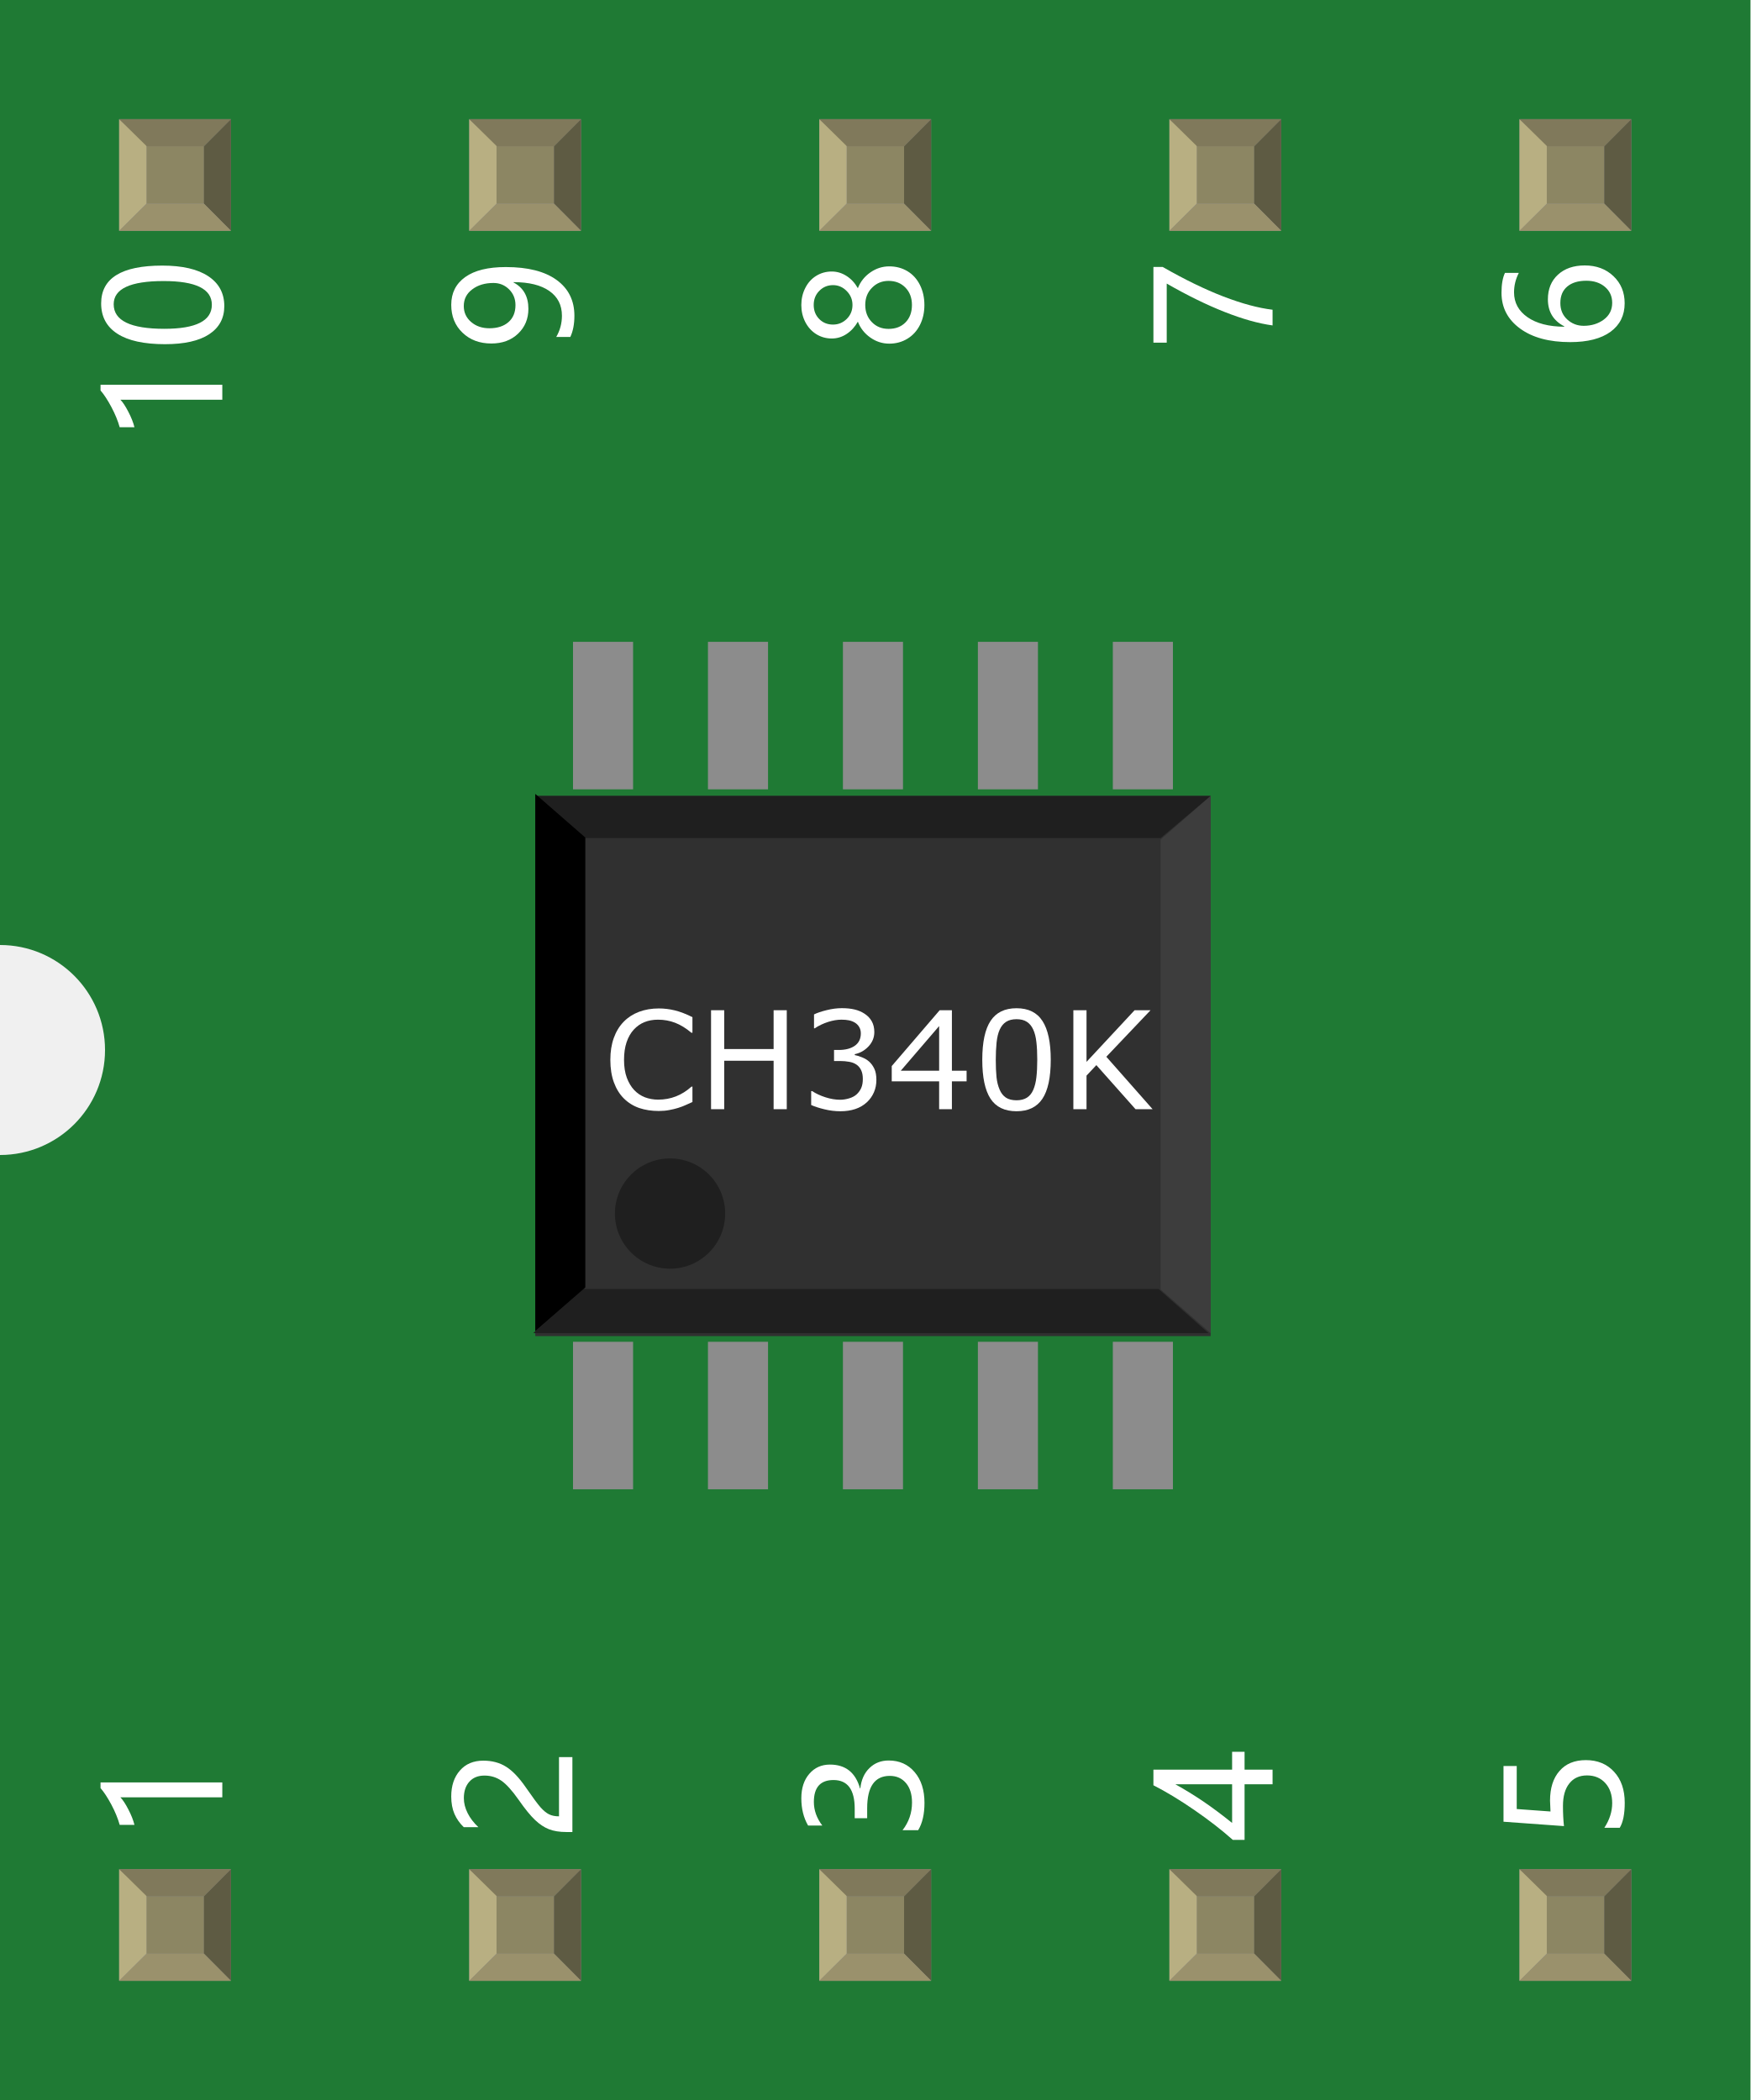
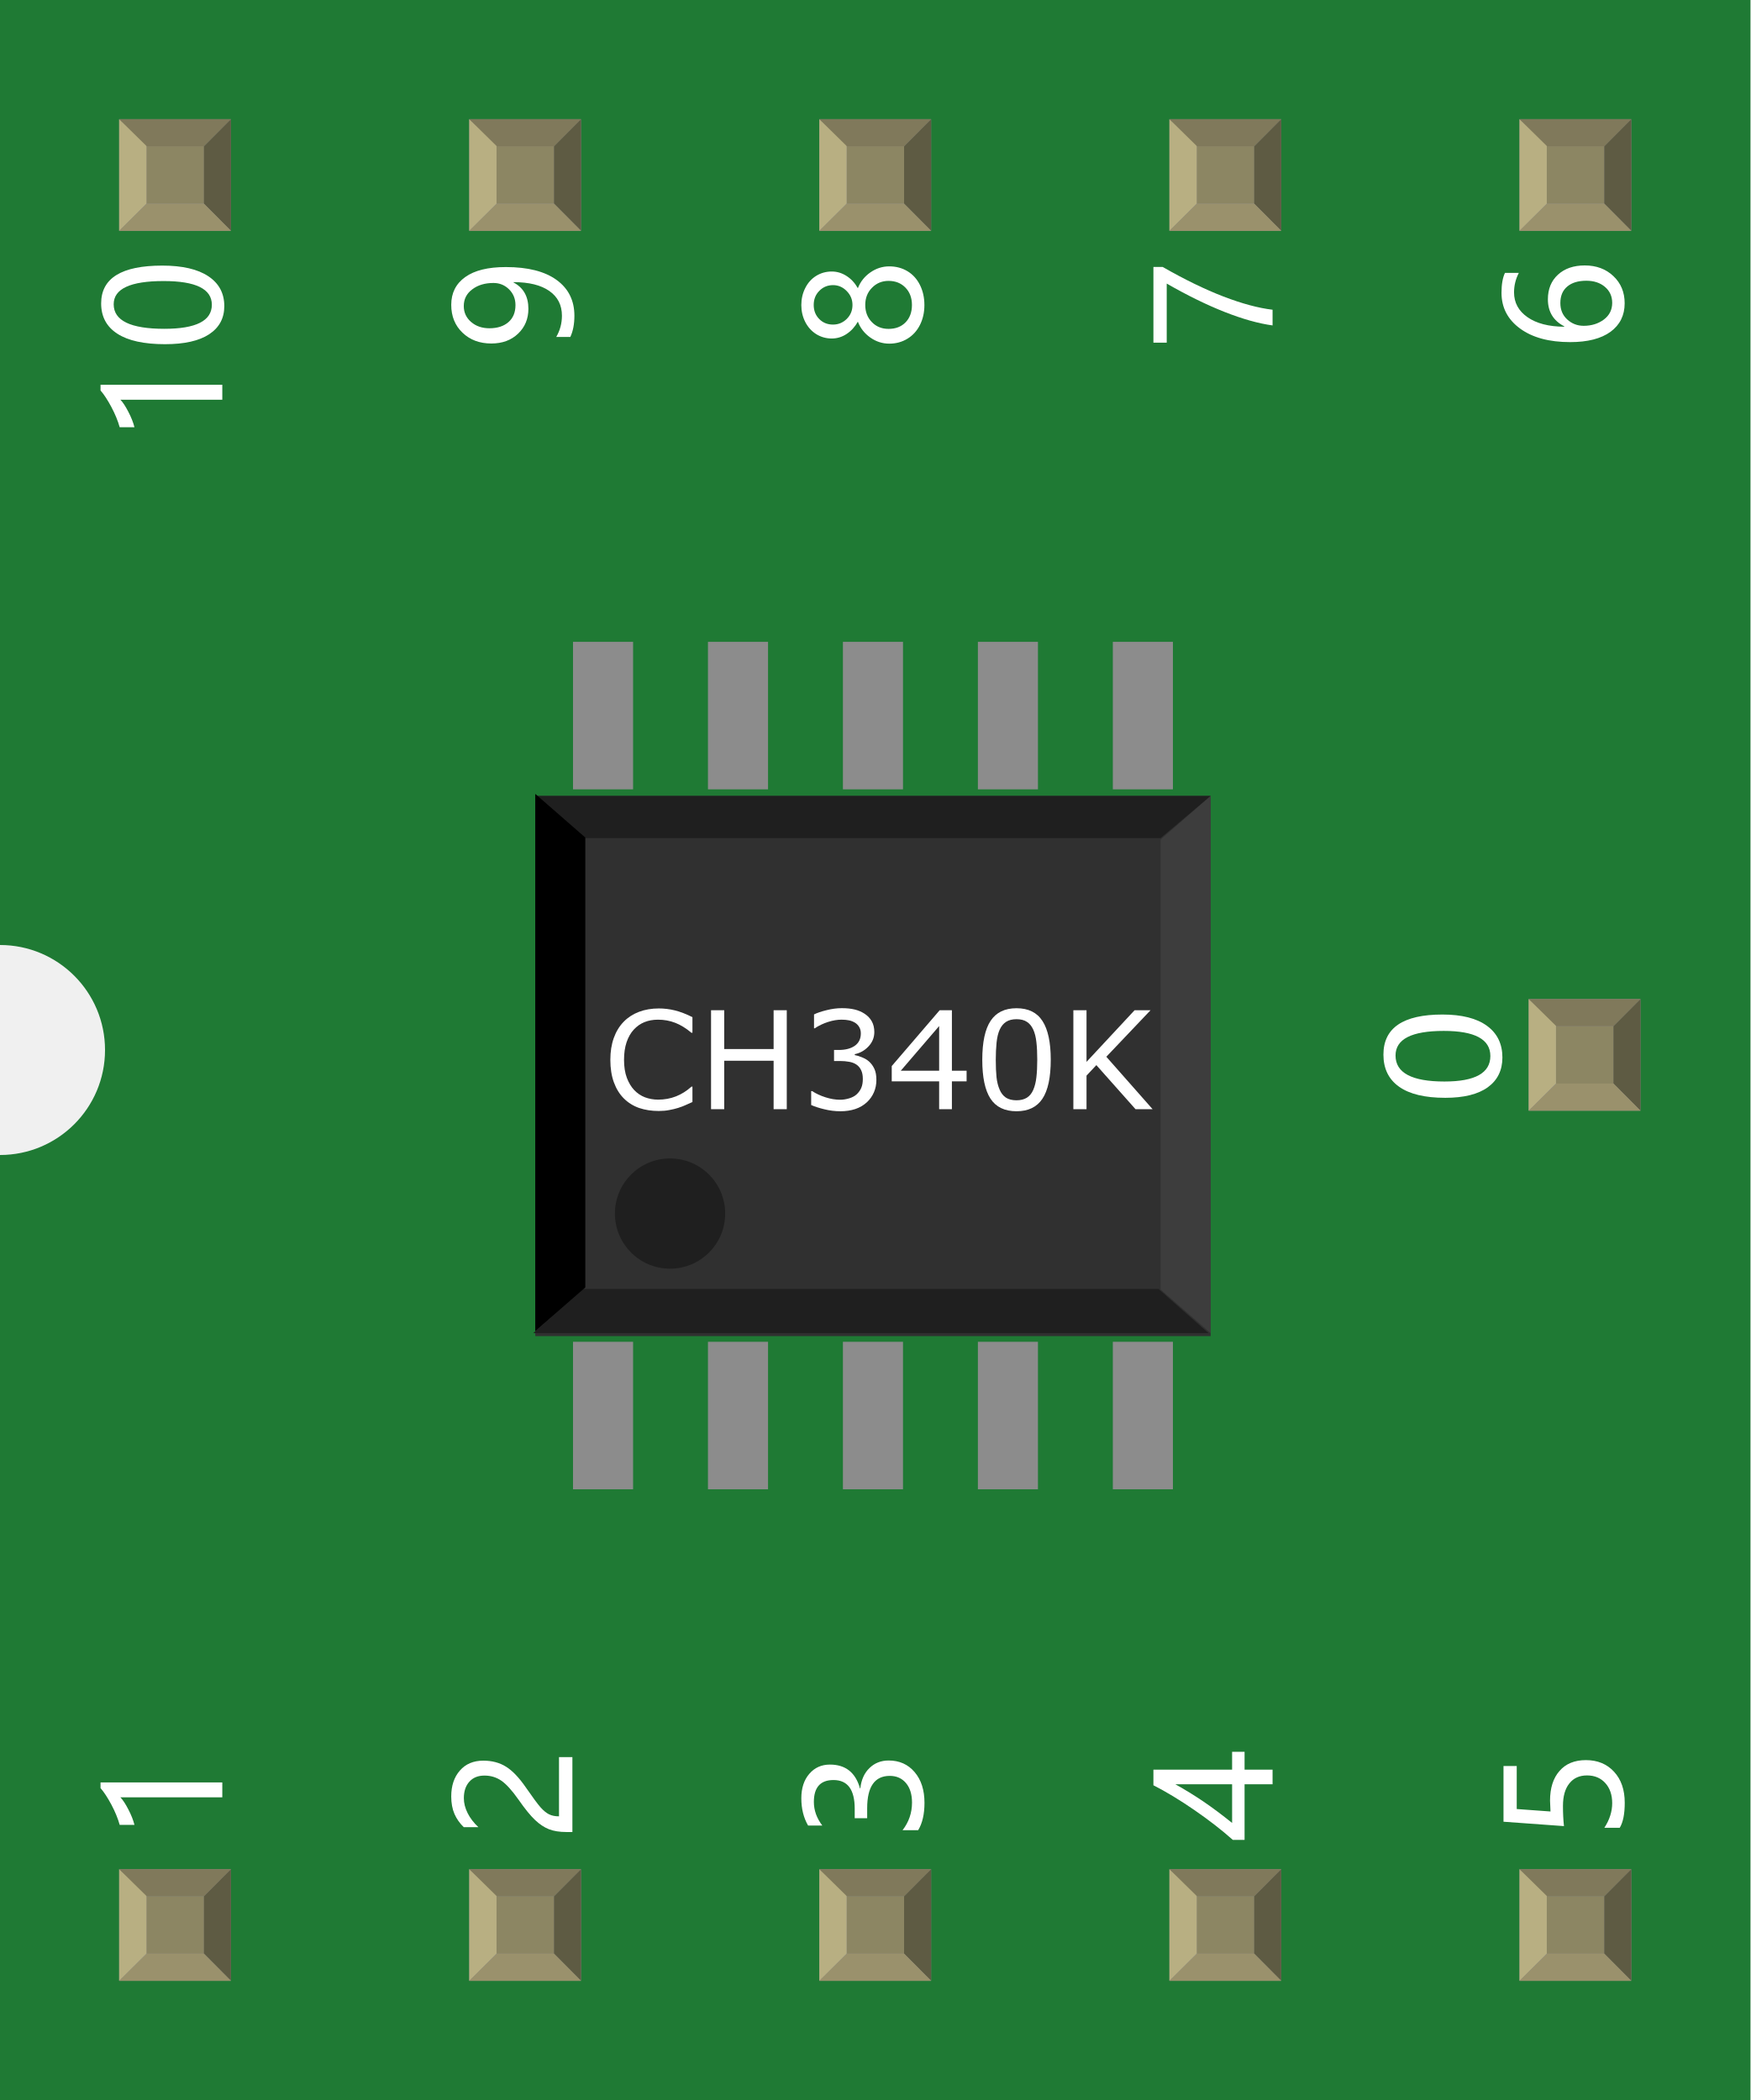
<svg xmlns="http://www.w3.org/2000/svg" gorn="0" height="0.6in" id="svg301" version="1.2" viewBox="0 0 500 600" width="0.5in" x="0in" y="0in">
  <defs id="defs305" />
  <g gorn="0.3" id="breadboard">
    <g gorn="0.3.0" id="icon">
      <path d="M0,0L0,270A30,30 0 0 1 0,330L0,600L500,600L500,0L0,0z" fill="#1F7A34" gorn="0.3.0.0" id="path6" stroke="none" stroke-width="0" />
      <g transform="matrix(2.858315,0,0,2.407993,52.78572,62.32004)" id="g30">
        <g gorn="0.3.0.1.0" id="g46">
          <g transform="translate(1.278557)" id="g27">
            <g gorn="0.3.0.1.0.0.0" id="g44">
              <g transform="matrix(0.5,0,0,0.5,33.7461,50.2756)" id="g24">
                <g gorn="0.3.0.1.0.0.0.0.0" id="g42">
                  <g gorn="0.3.0.1.0.0.0.0.0.0" id="g40">
                    <rect connectorname="8" fill="#8c8c8c" gorn="0.3.0.1.0.0.0.0.0.0.0" height="35" id="rect8" stroke="none" stroke-linecap="round" stroke-width="0" width="12.008" x="61.488" y="0" />
                    <rect connectorname="7" fill="#8c8c8c" gorn="0.3.0.1.0.0.0.0.0.0.1" height="35" id="rect10" stroke="none" stroke-linecap="round" stroke-width="0" width="12.008" x="88.462" y="0" />
                    <rect connectorname="6" fill="#8c8c8c" gorn="0.3.0.1.0.0.0.0.0.0.2" height="35" id="rect12" stroke="none" stroke-linecap="round" stroke-width="0" width="12.008" x="115.435" y="0" />
                    <rect connectorname="9" fill="#8c8c8c" gorn="0.3.0.1.0.0.0.0.0.0.3" height="35" id="rect14" stroke="none" stroke-linecap="round" stroke-width="0" width="12.008" x="34.514" y="0" />
                    <rect connectorname="10" fill="#8c8c8c" gorn="0.3.0.1.0.0.0.0.0.0.4" height="35" id="rect16" stroke="none" stroke-linecap="round" stroke-width="0" width="12.008" x="7.541" y="0" />
                    <rect connectorname="3" fill="#8c8c8c" gorn="0.3.0.1.0.0.0.0.0.0.5" height="35" id="rect18" stroke="none" stroke-linecap="round" stroke-width="0" width="12.008" x="61.488" y="166.102" />
                    <rect connectorname="4" fill="#8c8c8c" gorn="0.3.0.1.0.0.0.0.0.0.6" height="35" id="rect20" stroke="none" stroke-linecap="round" stroke-width="0" width="12.008" x="88.462" y="166.102" />
                    <rect connectorname="5" fill="#8c8c8c" gorn="0.3.0.1.0.0.0.0.0.0.7" height="35" id="rect22" stroke="none" stroke-linecap="round" stroke-width="0" width="12.008" x="115.435" y="166.102" />
                    <rect connectorname="2" fill="#8c8c8c" gorn="0.3.0.1.0.0.0.0.0.0.8" height="35" id="rect24" stroke="none" stroke-linecap="round" stroke-width="0" width="12.008" x="34.514" y="166.102" />
                    <rect connectorname="1" fill="#8c8c8c" gorn="0.3.0.1.0.0.0.0.0.0.9" height="35" id="rect26" stroke="none" stroke-linecap="round" stroke-width="0" width="12.008" x="7.541" y="166.102" />
                    <rect fill="#303030" gorn="0.3.0.1.0.0.0.0.0.0.10" height="128.182" id="rect28" stroke="none" stroke-width="0" width="134.984" x="0" y="36.57" />
                    <polygon fill="#1f1f1f" gorn="0.3.0.1.0.0.0.0.0.0.11" id="polygon30" points="124.984,48.996 10,48.996 0,38.996 134.984,38.996 " transform="translate(0,-2.426195)" />
                    <polygon fill="#1f1f1f" gorn="0.3.0.1.0.0.0.0.0.0.12" id="polygon32" points="0,162.106 134.984,162.106 124.984,152.106 10,152.106 " transform="matrix(1,0,0,1.048524,-0.4087905,-5.925058)" />
                    <polygon fill="#000000" gorn="0.3.0.1.0.0.0.0.0.0.13" id="polygon34" points="10,152.106 10,48.996 0,38.996 0,162.106 " transform="matrix(1,0,0,1.035474,0,-4.294765)" />
                    <polygon fill="#3d3d3d" gorn="0.3.0.1.0.0.0.0.0.0.14" id="polygon36" points="124.984,152.106 124.984,48.996 134.984,38.996 134.984,162.106 " transform="matrix(1,0,0,1.035473,0,-3.809526)" />
                    <ellipse cx="26.937" cy="135.671" fill="#1f1f1f" gorn="0.3.0.1.0.0.0.0.0.0.15" id="circle38" stroke="none" stroke-width="0" rx="11.019" ry="13.08" />
                  </g>
                </g>
              </g>
            </g>
          </g>
        </g>
      </g>
      <g aria-label="CH340K" id="label-3" style="font-size:38.889px;font-family:OCRA;fill:#ffffff;stroke-width:0">
        <path d="m 197.791,314.86 q -1.044,0.456 -1.899,0.854 -0.836,0.399 -2.203,0.836 -1.158,0.361 -2.526,0.608 -1.348,0.266 -2.981,0.266 -3.076,0 -5.602,-0.854 -2.507,-0.873 -4.367,-2.715 -1.823,-1.804 -2.848,-4.576 -1.025,-2.791 -1.025,-6.475 0,-3.494 0.987,-6.247 0.987,-2.753 2.848,-4.652 1.804,-1.842 4.348,-2.81 2.563,-0.968 5.678,-0.968 2.279,0 4.538,0.551 2.279,0.551 5.051,1.937 v 4.462 h -0.285 q -2.336,-1.956 -4.633,-2.848 -2.298,-0.892 -4.918,-0.892 -2.146,0 -3.874,0.703 -1.709,0.684 -3.057,2.146 -1.31,1.424 -2.051,3.608 -0.722,2.165 -0.722,5.013 0,2.981 0.798,5.127 0.817,2.146 2.089,3.494 1.329,1.405 3.095,2.089 1.785,0.665 3.76,0.665 2.715,0 5.089,-0.93 2.374,-0.93 4.443,-2.791 h 0.266 z" id="path4747" />
        <path d="m 224.736,316.911 h -3.76 v -13.843 h -14.109 v 13.843 h -3.76 v -28.274 h 3.76 v 11.089 h 14.109 v -11.089 h 3.76 z" id="path4749" />
        <path d="m 248.244,303.296 q 0.911,0.817 1.5,2.051 0.589,1.234 0.589,3.19 0,1.937 -0.703,3.551 -0.703,1.614 -1.975,2.81 -1.424,1.329 -3.361,1.975 -1.918,0.627 -4.215,0.627 -2.355,0 -4.633,-0.57 -2.279,-0.551 -3.741,-1.215 v -3.969 h 0.285 q 1.614,1.063 3.798,1.766 2.184,0.703 4.215,0.703 1.196,0 2.544,-0.399 1.348,-0.399 2.184,-1.177 0.873,-0.836 1.291,-1.842 0.437,-1.006 0.437,-2.544 0,-1.519 -0.494,-2.507 -0.475,-1.006 -1.329,-1.576 -0.854,-0.589 -2.07,-0.798 -1.215,-0.228 -2.62,-0.228 h -1.709 v -3.152 h 1.329 q 2.886,0 4.595,-1.196 1.728,-1.215 1.728,-3.532 0,-1.025 -0.437,-1.785 -0.437,-0.779 -1.215,-1.272 -0.817,-0.494 -1.747,-0.684 -0.93,-0.19 -2.108,-0.19 -1.804,0 -3.836,0.646 -2.032,0.646 -3.836,1.823 h -0.19 v -3.969 q 1.348,-0.665 3.589,-1.215 2.26,-0.57 4.367,-0.57 2.07,0 3.646,0.38 1.576,0.38 2.848,1.215 1.367,0.911 2.07,2.203 0.703,1.291 0.703,3.019 0,2.355 -1.671,4.121 -1.652,1.747 -3.912,2.203 v 0.266 q 0.911,0.152 2.089,0.646 1.177,0.475 1.994,1.196 z" id="path4751" />
        <path d="m 276.101,308.954 h -4.197 v 7.956 h -3.646 v -7.956 h -13.539 v -4.367 l 13.691,-15.951 h 3.494 v 17.28 h 4.197 z m -7.842,-3.038 v -12.76 l -10.956,12.76 z" id="path4753" />
        <path d="m 300.14,302.764 q 0,7.614 -2.393,11.184 -2.374,3.551 -7.387,3.551 -5.089,0 -7.444,-3.608 -2.336,-3.608 -2.336,-11.089 0,-7.539 2.374,-11.127 2.374,-3.608 7.406,-3.608 5.089,0 7.425,3.665 2.355,3.646 2.355,11.032 z m -4.994,8.621 q 0.665,-1.538 0.892,-3.608 0.247,-2.089 0.247,-5.013 0,-2.886 -0.247,-5.013 -0.228,-2.127 -0.911,-3.608 -0.665,-1.462 -1.823,-2.203 -1.139,-0.741 -2.943,-0.741 -1.785,0 -2.962,0.741 -1.158,0.741 -1.842,2.241 -0.646,1.405 -0.892,3.665 -0.228,2.26 -0.228,4.956 0,2.962 0.209,4.956 0.209,1.994 0.892,3.57 0.627,1.481 1.766,2.26 1.158,0.779 3.057,0.779 1.785,0 2.962,-0.741 1.177,-0.741 1.823,-2.241 z" id="path4755" />
        <path d="m 329.231,316.911 h -4.88 l -11.184,-12.59 -2.81,3 v 9.589 h -3.76 v -28.274 h 3.76 v 14.754 l 13.729,-14.754 h 4.557 l -12.627,13.292 z" id="path4757" />
      </g>
      <g transform="translate(63.5,526.05)" id="g41">
        <g gorn="0.3.0.3.0" id="g57">
          <g gorn="0.3.0.3.0.0" id="g55">
            <g transform="rotate(-90)" id="g36">
              <g gorn="0.3.0.3.0.0.0.0" id="g53">
                <g gorn="0.3.0.3.0.0.0.0.0" id="g51">
                  <g aria-label="1" id="text49" style="font-size:45px;font-family:OCRA;fill:#ffffff;stroke-width:0">
                    <path d="m 12.524,0 v -29.114 q -1.011,1.011 -3.428,2.263 -2.395,1.252 -4.438,1.758 v -4.219 q 2.703,-0.747 5.779,-2.373 3.076,-1.648 4.724,-3.098 h 1.626 V 0 Z" id="path4732" />
                  </g>
                </g>
              </g>
            </g>
          </g>
        </g>
      </g>
      <g transform="translate(63.5,73.95)" id="g52">
        <g gorn="0.3.0.4.0" id="g67">
          <g gorn="0.3.0.4.0.0" id="g65">
            <g transform="rotate(-90)" id="g47">
              <g gorn="0.3.0.4.0.0.0.0" id="g63">
                <g gorn="0.3.0.4.0.0.0.0.0" id="g61">
                  <g aria-label="10" id="text59" style="font-size:45px;font-family:OCRA;text-anchor:end;fill:#ffffff;stroke-width:0">
                    <path d="m -40.254,0 v -29.114 q -1.011,1.011 -3.428,2.263 -2.395,1.252 -4.438,1.758 v -4.219 q 2.703,-0.747 5.779,-2.373 3.076,-1.648 4.724,-3.098 h 1.626 V 0 Z" id="path4715" />
                    <path d="m -24.39,-16.348 q 0,-9.009 2.988,-13.623 2.988,-4.636 8.657,-4.636 10.811,0 10.811,17.446 0,8.613 -3.054,13.184 -3.032,4.548 -8.525,4.548 -5.186,0 -8.042,-4.329 -2.834,-4.329 -2.834,-12.59 z m 4.395,-0.198 q 0,13.557 6.877,13.557 6.768,0 6.768,-13.777 0,-14.26 -6.636,-14.26 -7.009,0 -7.009,14.48 z" id="path4717" />
                  </g>
                </g>
              </g>
            </g>
          </g>
        </g>
      </g>
      <g transform="translate(163.5,526.05)" id="g62">
        <g gorn="0.3.0.5.0" id="g77">
          <g gorn="0.3.0.5.0.0" id="g75">
            <g transform="rotate(-90)" id="g58">
              <g gorn="0.3.0.5.0.0.0.0" id="g73">
                <g gorn="0.3.0.5.0.0.0.0.0" id="g71">
                  <g aria-label="2" id="text69" style="font-size:45px;font-family:OCRA;fill:#ffffff;stroke-width:0">
                    <path d="m 18.743,-25.115 q 0,-2.747 -1.736,-4.307 -1.736,-1.582 -4.724,-1.582 -2.109,0 -4.263,1.077 -2.153,1.077 -4.021,3.076 v -4.175 q 1.67,-1.736 3.779,-2.659 2.131,-0.923 4.988,-0.923 4.614,0 7.427,2.483 2.812,2.461 2.812,6.68 0,3.757 -1.736,6.504 -1.714,2.747 -5.889,5.625 -4.263,2.944 -5.713,4.219 -1.428,1.274 -2,2.439 -0.571,1.165 -0.571,2.834 H 24.016 V 0 H 2.615 v -1.692 q 0,-2.944 0.791,-4.988 0.813,-2.065 2.659,-3.999 1.846,-1.956 5.757,-4.68 3.999,-2.812 5.449,-4.922 1.472,-2.131 1.472,-4.834 z" id="path4735" />
                  </g>
                </g>
              </g>
            </g>
          </g>
        </g>
      </g>
      <g transform="translate(163.5,73.95)" id="g72">
        <g gorn="0.3.0.6.0" id="g87">
          <g gorn="0.3.0.6.0.0" id="g85">
            <g transform="rotate(-90)" id="g68">
              <g gorn="0.3.0.6.0.0.0.0" id="g83">
                <g gorn="0.3.0.6.0.0.0.0.0" id="g81">
                  <g aria-label="9" id="text79" style="font-size:45px;font-family:OCRA;text-anchor:end;fill:#ffffff;stroke-width:0">
                    <path d="m -22.324,-4.614 q 2.812,1.626 6.064,1.626 4.57,0 7.075,-3.604 2.527,-3.604 2.527,-10.239 -0.044,0.044 -0.088,0 -2.241,4.263 -7.537,4.263 -4.285,0 -7.097,-2.944 -2.812,-2.944 -2.812,-7.646 0,-5.01 3.076,-8.218 3.076,-3.23 7.976,-3.23 5.076,0 7.932,3.999 2.856,3.977 2.856,11.602 0,9.426 -3.691,14.502 -3.691,5.076 -10.217,5.076 -3.582,0 -6.064,-1.165 z m 2.483,-19.094 q 0,3.428 1.758,5.449 1.758,2 4.856,2 2.681,0 4.504,-1.824 1.824,-1.846 1.824,-4.46 0,-3.669 -1.824,-6.064 -1.802,-2.417 -4.768,-2.417 -2.747,0 -4.548,2.087 -1.802,2.087 -1.802,5.229 z" id="path4720" />
                  </g>
                </g>
              </g>
            </g>
          </g>
        </g>
      </g>
      <g transform="translate(263.5,526.05)" id="g82">
        <g gorn="0.3.0.7.0" id="g97">
          <g gorn="0.3.0.7.0.0" id="g95">
            <g transform="rotate(-90)" id="g78">
              <g gorn="0.3.0.7.0.0.0.0" id="g93">
                <g gorn="0.3.0.7.0.0.0.0.0" id="g91">
                  <g aria-label="3" id="text89" style="font-size:45px;font-family:OCRA;fill:#ffffff;stroke-width:0">
                    <path d="m 3.142,-5.691 q 3.494,2.703 7.888,2.703 3.516,0 5.559,-1.714 2.065,-1.736 2.065,-4.636 0,-6.46 -9.25,-6.46 H 6.57 v -3.56 h 2.703 q 8.196,0 8.196,-6.064 0,-5.603 -6.262,-5.603 -3.582,0 -6.746,2.417 v -4.065 q 3.34,-1.934 7.8,-1.934 4.351,0 6.987,2.285 2.637,2.263 2.637,5.889 0,6.68 -6.812,8.591 v 0.088 q 3.691,0.396 5.823,2.615 2.153,2.197 2.153,5.493 0,4.592 -3.318,7.405 -3.296,2.812 -8.789,2.812 -4.834,0 -7.8,-1.802 z" id="path4738" />
                  </g>
                </g>
              </g>
            </g>
          </g>
        </g>
      </g>
      <g transform="translate(263.5,73.95)" id="g92">
        <g gorn="0.3.0.8.0" id="g107">
          <g gorn="0.3.0.8.0.0" id="g105">
            <g transform="rotate(-90)" id="g88">
              <g gorn="0.3.0.8.0.0.0.0" id="g103">
                <g gorn="0.3.0.8.0.0.0.0.0" id="g101">
                  <g aria-label="8" id="text99" style="font-size:45px;font-family:OCRA;text-anchor:end;fill:#ffffff;stroke-width:0">
                    <path d="m -24.236,-9.492 q 0,-2.944 1.758,-5.427 1.758,-2.483 4.526,-3.538 -2.219,-1.252 -3.516,-3.208 -1.296,-1.956 -1.296,-4.241 0,-2.417 1.23,-4.417 1.252,-2 3.45,-3.142 2.219,-1.143 4.878,-1.143 2.681,0 4.9,1.143 2.219,1.121 3.45,3.12 1.23,2 1.23,4.438 0,2.241 -1.274,4.219 -1.252,1.956 -3.494,3.23 2.769,1.077 4.504,3.56 1.736,2.483 1.736,5.405 0,2.9 -1.384,5.208 -1.384,2.285 -3.933,3.56 -2.549,1.274 -5.735,1.274 -3.164,0 -5.691,-1.274 -2.527,-1.274 -3.933,-3.582 -1.406,-2.307 -1.406,-5.186 z m 4.219,-0.198 q 0,3.032 1.868,4.856 1.868,1.824 4.966,1.824 3.032,0 4.944,-1.846 1.934,-1.868 1.934,-4.834 0,-2.812 -1.956,-4.724 -1.934,-1.934 -4.922,-1.934 -2.966,0 -4.9,1.89 -1.934,1.868 -1.934,4.768 z m 1.23,-15.864 q 0,2.285 1.626,3.933 1.626,1.626 3.977,1.626 2.307,0 3.977,-1.648 1.692,-1.648 1.692,-3.911 0,-2.307 -1.626,-3.911 -1.604,-1.604 -4.043,-1.604 -2.417,0 -4.021,1.582 -1.582,1.56 -1.582,3.933 z" id="path4723" />
                  </g>
                </g>
              </g>
            </g>
          </g>
        </g>
      </g>
      <g transform="translate(363.5,526.05)" id="g102">
        <g gorn="0.3.0.9.0" id="g117">
          <g gorn="0.3.0.9.0.0" id="g115">
            <g transform="rotate(-90)" id="g98">
              <g gorn="0.3.0.9.0.0.0.0" id="g113">
                <g gorn="0.3.0.9.0.0.0.0.0" id="g111">
                  <g aria-label="4" id="text109" style="font-size:45px;font-family:OCRA;fill:#ffffff;stroke-width:0">
                    <path d="m 20.435,-34.036 v 22.478 h 5.098 v 3.56 H 20.435 V 0 H 16.26 V -7.998 H 0.374 V -11.36 Q 4.614,-16.128 8.899,-22.346 13.184,-28.564 15.974,-34.036 Z M 5.208,-11.558 H 16.26 v -16.216 q -2.285,4.109 -4.9,7.976 -2.615,3.845 -6.152,8.24 z" id="path4741" />
                  </g>
                </g>
              </g>
            </g>
          </g>
        </g>
      </g>
      <g transform="translate(363.5,73.95)" id="g112">
        <g gorn="0.3.0.10.0" id="g127">
          <g gorn="0.3.0.10.0.0" id="g125">
            <g transform="rotate(-90)" id="g108">
              <g gorn="0.3.0.10.0.0.0.0" id="g123">
                <g gorn="0.3.0.10.0.0.0.0.0" id="g121">
                  <g aria-label="7" id="text119" style="font-size:45px;font-family:OCRA;text-anchor:end;fill:#ffffff;stroke-width:0">
                    <path d="m -2.329,-31.377 q -5.361,9.36 -8.438,17.336 Q -13.821,-6.086 -14.546,0 h -4.482 q 0.813,-5.999 3.845,-13.689 3.032,-7.69 8.108,-16.545 H -23.95 v -3.801 h 21.621 z" id="path4726" />
                  </g>
                </g>
              </g>
            </g>
          </g>
        </g>
      </g>
      <g transform="translate(463.5,526.05)" id="g122">
        <g gorn="0.3.0.11.0" id="g137">
          <g gorn="0.3.0.11.0.0" id="g135">
            <g transform="rotate(-90)" id="g118">
              <g gorn="0.3.0.11.0.0.0.0" id="g133">
                <g gorn="0.3.0.11.0.0.0.0.0" id="g131">
                  <g aria-label="5" id="text129" style="font-size:45px;font-family:OCRA;fill:#ffffff;stroke-width:0">
                    <path d="m 23.159,-10.503 q 0,4.988 -3.318,8.042 -3.296,3.054 -8.877,3.054 -4.79,0 -7.141,-1.428 V -5.229 q 3.45,2.241 7.031,2.241 3.56,0 5.735,-1.956 2.197,-1.978 2.197,-5.229 0,-3.252 -2.285,-5.054 -2.263,-1.824 -6.416,-1.824 -3.208,0 -5.779,0.286 L 5.559,-34.036 h 15.908 v 3.779 H 9.185 l -0.703,9.646 3.098,-0.132 q 5.405,0 8.481,2.703 3.098,2.681 3.098,7.537 z" id="path4744" />
                  </g>
                </g>
              </g>
            </g>
          </g>
        </g>
      </g>
      <g transform="translate(463.5,73.95)" id="g132">
        <g gorn="0.3.0.12.0" id="g147">
          <g gorn="0.3.0.12.0.0" id="g145">
            <g transform="rotate(-90)" id="g128">
              <g gorn="0.3.0.12.0.0.0.0" id="g143">
                <g gorn="0.3.0.12.0.0.0.0.0" id="g141">
                  <g aria-label="6" id="text139" style="font-size:45px;font-family:OCRA;text-anchor:end;fill:#ffffff;stroke-width:0">
                    <path d="m -4.021,-29.663 q -2.659,-1.362 -5.559,-1.362 -4.417,0 -7.097,3.845 -2.681,3.845 -2.725,10.503 h 0.11 q 2.417,-4.68 7.712,-4.68 4.417,0 7.053,2.878 2.637,2.878 2.637,7.646 0,4.988 -3.054,8.196 -3.032,3.208 -7.756,3.208 -5.186,0 -8.152,-4.043 -2.944,-4.065 -2.944,-11.514 0,-9.009 3.867,-14.304 3.889,-5.317 10.217,-5.317 3.625,0 5.691,0.989 z m -15.117,18.523 q 0,3.362 1.78,5.757 1.802,2.395 4.768,2.395 2.812,0 4.57,-2.065 1.758,-2.065 1.758,-5.317 0,-3.516 -1.67,-5.471 -1.648,-1.956 -4.702,-1.956 -2.9,0 -4.702,1.978 -1.802,1.978 -1.802,4.68 z" id="path4729" />
                  </g>
                </g>
              </g>
            </g>
          </g>
        </g>
      </g>
+       <g aria-label="0" transform="matrix(0,-1.277675,1.164904,0,-65.72326,-84.47711)" id="text3503" style="font-size:37.318px;font-family:DroidSans;-inkscape-font-specification:'DroidSans, Normal';opacity:1;fill:#ffffff;fill-rule:evenodd;stroke-width:13.434;stroke-linejoin:round;stroke-miterlimit:3.9">
+         <path d="m -311.611,410.787 q 0,-7.471 2.478,-11.297 2.478,-3.845 7.179,-3.845 8.965,0 8.965,14.468 0,7.143 -2.533,10.933 -2.515,3.772 -7.07,3.772 -4.3,0 -6.669,-3.59 -2.351,-3.59 -2.351,-10.441 z m 3.644,-0.164 q 0,11.243 5.703,11.243 5.612,0 5.612,-11.425 0,-11.826 -5.503,-11.826 -5.813,0 -5.813,12.008 z" id="path3505" />
+       </g>
+     </g>
+     <g gorn="0.3.1.0.0" id="g161-9" transform="translate(436.6602,285.4431)">
+       <rect fill="#8d8c8c" gorn="0.3.1.0.0.0" height="31.9" id="connector10pin" width="31.93" x="0" y="0" />
+       <rect fill="#8c8663" gorn="0.3.1.0.0.1" height="16.415" id="rect151-4" width="16.444" x="7.792" y="7.735" />
+       <polygon fill="#b8af82" gorn="0.3.1.0.0.2" id="polygon153-5" points="0,0 0,31.9 7.792,24.137 7.792,6.972 " />
+       <polygon fill="#80795b" gorn="0.3.1.0.0.3" id="polygon155-5" points="31.93,0 24.208,7.763 7.903,7.763 0,0 " />
+       <polygon fill="#5e5b43" gorn="0.3.1.0.0.4" id="polygon157-8" points="31.93,31.9 24.208,24.137 24.208,7.763 31.93,0 " />
+       <polygon fill="#9a916c" gorn="0.3.1.0.0.5" id="polygon159-0" points="31.93,31.9 0,31.9 7.875,24.137 24.208,24.137 " />
    </g>
    <g transform="translate(34.035,534.05)" id="g144">
      <g gorn="0.3.1.0" id="g163">
        <g gorn="0.3.1.0.0" id="g161">
          <rect fill="#8D8C8C" gorn="0.3.1.0.0.0" height="31.9" id="connector0pin" width="31.93" x="0" y="0" />
          <rect fill="#8C8663" gorn="0.3.1.0.0.1" height="16.415" id="rect151" width="16.444" x="7.792" y="7.735" />
          <polygon fill="#B8AF82" gorn="0.3.1.0.0.2" id="polygon153" points="0,31.9,7.792,24.137,7.792,6.972,0,0" />
          <polygon fill="#80795B" gorn="0.3.1.0.0.3" id="polygon155" points="24.208,7.763,7.903,7.763,0,0,31.93,0" />
          <polygon fill="#5E5B43" gorn="0.3.1.0.0.4" id="polygon157" points="24.208,24.137,24.208,7.763,31.93,0,31.93,31.9" />
          <polygon fill="#9A916C" gorn="0.3.1.0.0.5" id="polygon159" points="0,31.9,7.875,24.137,24.208,24.137,31.93,31.9" />
        </g>
      </g>
    </g>
    <g transform="translate(34.035,34.05)" id="g154">
      <g gorn="0.3.2.0" id="g178">
        <g gorn="0.3.2.0.0" id="g176">
          <rect fill="#8D8C8C" gorn="0.3.2.0.0.0" height="31.9" id="connector9pin" width="31.93" x="0" y="0" />
          <rect fill="#8C8663" gorn="0.3.2.0.0.1" height="16.415" id="rect166" width="16.444" x="7.792" y="7.735" />
          <polygon fill="#B8AF82" gorn="0.3.2.0.0.2" id="polygon168" points="0,31.9,7.792,24.137,7.792,6.972,0,0" />
          <polygon fill="#80795B" gorn="0.3.2.0.0.3" id="polygon170" points="24.208,7.763,7.903,7.763,0,0,31.93,0" />
          <polygon fill="#5E5B43" gorn="0.3.2.0.0.4" id="polygon172" points="24.208,24.137,24.208,7.763,31.93,0,31.93,31.9" />
          <polygon fill="#9A916C" gorn="0.3.2.0.0.5" id="polygon174" points="0,31.9,7.875,24.137,24.208,24.137,31.93,31.9" />
        </g>
      </g>
    </g>
    <g transform="translate(134.035,534.05)" id="g164">
      <g gorn="0.3.3.0" id="g193">
        <g gorn="0.3.3.0.0" id="g191">
          <rect fill="#8D8C8C" gorn="0.3.3.0.0.0" height="31.9" id="connector1pin" width="31.93" x="0" y="0" />
          <rect fill="#8C8663" gorn="0.3.3.0.0.1" height="16.415" id="rect181" width="16.444" x="7.792" y="7.735" />
          <polygon fill="#B8AF82" gorn="0.3.3.0.0.2" id="polygon183" points="0,31.9,7.792,24.137,7.792,6.972,0,0" />
          <polygon fill="#80795B" gorn="0.3.3.0.0.3" id="polygon185" points="24.208,7.763,7.903,7.763,0,0,31.93,0" />
          <polygon fill="#5E5B43" gorn="0.3.3.0.0.4" id="polygon187" points="24.208,24.137,24.208,7.763,31.93,0,31.93,31.9" />
          <polygon fill="#9A916C" gorn="0.3.3.0.0.5" id="polygon189" points="0,31.9,7.875,24.137,24.208,24.137,31.93,31.9" />
        </g>
      </g>
    </g>
    <g transform="translate(134.035,34.05)" id="g174">
      <g gorn="0.3.4.0" id="g208">
        <g gorn="0.3.4.0.0" id="g206">
          <rect fill="#8D8C8C" gorn="0.3.4.0.0.0" height="31.9" id="connector8pin" width="31.93" x="0" y="0" />
          <rect fill="#8C8663" gorn="0.3.4.0.0.1" height="16.415" id="rect196" width="16.444" x="7.792" y="7.735" />
          <polygon fill="#B8AF82" gorn="0.3.4.0.0.2" id="polygon198" points="0,31.9,7.792,24.137,7.792,6.972,0,0" />
          <polygon fill="#80795B" gorn="0.3.4.0.0.3" id="polygon200" points="24.208,7.763,7.903,7.763,0,0,31.93,0" />
          <polygon fill="#5E5B43" gorn="0.3.4.0.0.4" id="polygon202" points="24.208,24.137,24.208,7.763,31.93,0,31.93,31.9" />
          <polygon fill="#9A916C" gorn="0.3.4.0.0.5" id="polygon204" points="0,31.9,7.875,24.137,24.208,24.137,31.93,31.9" />
        </g>
      </g>
    </g>
    <g transform="translate(234.035,534.05)" id="g184">
      <g gorn="0.3.5.0" id="g223">
        <g gorn="0.3.5.0.0" id="g221">
          <rect fill="#8D8C8C" gorn="0.3.5.0.0.0" height="31.9" id="connector2pin" width="31.93" x="0" y="0" />
          <rect fill="#8C8663" gorn="0.3.5.0.0.1" height="16.415" id="rect211" width="16.444" x="7.792" y="7.735" />
          <polygon fill="#B8AF82" gorn="0.3.5.0.0.2" id="polygon213" points="0,31.9,7.792,24.137,7.792,6.972,0,0" />
          <polygon fill="#80795B" gorn="0.3.5.0.0.3" id="polygon215" points="24.208,7.763,7.903,7.763,0,0,31.93,0" />
          <polygon fill="#5E5B43" gorn="0.3.5.0.0.4" id="polygon217" points="24.208,24.137,24.208,7.763,31.93,0,31.93,31.9" />
          <polygon fill="#9A916C" gorn="0.3.5.0.0.5" id="polygon219" points="0,31.9,7.875,24.137,24.208,24.137,31.93,31.9" />
        </g>
      </g>
    </g>
    <g transform="translate(234.035,34.05)" id="g194">
      <g gorn="0.3.6.0" id="g238">
        <g gorn="0.3.6.0.0" id="g236">
          <rect fill="#8D8C8C" gorn="0.3.6.0.0.0" height="31.9" id="connector7pin" width="31.93" x="0" y="0" />
          <rect fill="#8C8663" gorn="0.3.6.0.0.1" height="16.415" id="rect226" width="16.444" x="7.792" y="7.735" />
          <polygon fill="#B8AF82" gorn="0.3.6.0.0.2" id="polygon228" points="0,31.9,7.792,24.137,7.792,6.972,0,0" />
          <polygon fill="#80795B" gorn="0.3.6.0.0.3" id="polygon230" points="24.208,7.763,7.903,7.763,0,0,31.93,0" />
          <polygon fill="#5E5B43" gorn="0.3.6.0.0.4" id="polygon232" points="24.208,24.137,24.208,7.763,31.93,0,31.93,31.9" />
          <polygon fill="#9A916C" gorn="0.3.6.0.0.5" id="polygon234" points="0,31.9,7.875,24.137,24.208,24.137,31.93,31.9" />
        </g>
      </g>
    </g>
    <g transform="translate(334.035,534.05)" id="g204">
      <g gorn="0.3.7.0" id="g253">
        <g gorn="0.3.7.0.0" id="g251">
          <rect fill="#8D8C8C" gorn="0.3.7.0.0.0" height="31.9" id="connector3pin" width="31.93" x="0" y="0" />
          <rect fill="#8C8663" gorn="0.3.7.0.0.1" height="16.415" id="rect241" width="16.444" x="7.792" y="7.735" />
          <polygon fill="#B8AF82" gorn="0.3.7.0.0.2" id="polygon243" points="0,31.9,7.792,24.137,7.792,6.972,0,0" />
          <polygon fill="#80795B" gorn="0.3.7.0.0.3" id="polygon245" points="24.208,7.763,7.903,7.763,0,0,31.93,0" />
          <polygon fill="#5E5B43" gorn="0.3.7.0.0.4" id="polygon247" points="24.208,24.137,24.208,7.763,31.93,0,31.93,31.9" />
          <polygon fill="#9A916C" gorn="0.3.7.0.0.5" id="polygon249" points="0,31.9,7.875,24.137,24.208,24.137,31.93,31.9" />
        </g>
      </g>
    </g>
    <g transform="translate(334.035,34.05)" id="g214">
      <g gorn="0.3.8.0" id="g268">
        <g gorn="0.3.8.0.0" id="g266">
          <rect fill="#8D8C8C" gorn="0.3.8.0.0.0" height="31.9" id="connector6pin" width="31.93" x="0" y="0" />
          <rect fill="#8C8663" gorn="0.3.8.0.0.1" height="16.415" id="rect256" width="16.444" x="7.792" y="7.735" />
          <polygon fill="#B8AF82" gorn="0.3.8.0.0.2" id="polygon258" points="0,31.9,7.792,24.137,7.792,6.972,0,0" />
          <polygon fill="#80795B" gorn="0.3.8.0.0.3" id="polygon260" points="24.208,7.763,7.903,7.763,0,0,31.93,0" />
          <polygon fill="#5E5B43" gorn="0.3.8.0.0.4" id="polygon262" points="24.208,24.137,24.208,7.763,31.93,0,31.93,31.9" />
          <polygon fill="#9A916C" gorn="0.3.8.0.0.5" id="polygon264" points="0,31.9,7.875,24.137,24.208,24.137,31.93,31.9" />
        </g>
      </g>
    </g>
    <g transform="translate(434.035,534.05)" id="g224">
      <g gorn="0.3.9.0" id="g283">
        <g gorn="0.3.9.0.0" id="g281">
          <rect fill="#8D8C8C" gorn="0.3.9.0.0.0" height="31.9" id="connector4pin" width="31.93" x="0" y="0" />
          <rect fill="#8C8663" gorn="0.3.9.0.0.1" height="16.415" id="rect271" width="16.444" x="7.792" y="7.735" />
          <polygon fill="#B8AF82" gorn="0.3.9.0.0.2" id="polygon273" points="0,31.9,7.792,24.137,7.792,6.972,0,0" />
          <polygon fill="#80795B" gorn="0.3.9.0.0.3" id="polygon275" points="24.208,7.763,7.903,7.763,0,0,31.93,0" />
          <polygon fill="#5E5B43" gorn="0.3.9.0.0.4" id="polygon277" points="24.208,24.137,24.208,7.763,31.93,0,31.93,31.9" />
          <polygon fill="#9A916C" gorn="0.3.9.0.0.5" id="polygon279" points="0,31.9,7.875,24.137,24.208,24.137,31.93,31.9" />
        </g>
      </g>
    </g>
    <g transform="translate(434.035,34.05)" id="g234">
      <g gorn="0.3.10.0" id="g298">
        <g gorn="0.3.10.0.0" id="g296">
          <rect fill="#8D8C8C" gorn="0.3.10.0.0.0" height="31.9" id="connector5pin" width="31.93" x="0" y="0" />
          <rect fill="#8C8663" gorn="0.3.10.0.0.1" height="16.415" id="rect286" width="16.444" x="7.792" y="7.735" />
          <polygon fill="#B8AF82" gorn="0.3.10.0.0.2" id="polygon288" points="0,31.9,7.792,24.137,7.792,6.972,0,0" />
          <polygon fill="#80795B" gorn="0.3.10.0.0.3" id="polygon290" points="24.208,7.763,7.903,7.763,0,0,31.93,0" />
          <polygon fill="#5E5B43" gorn="0.3.10.0.0.4" id="polygon292" points="24.208,24.137,24.208,7.763,31.93,0,31.93,31.9" />
          <polygon fill="#9A916C" gorn="0.3.10.0.0.5" id="polygon294" points="0,31.9,7.875,24.137,24.208,24.137,31.93,31.9" />
        </g>
      </g>
    </g>
  </g>
</svg>
